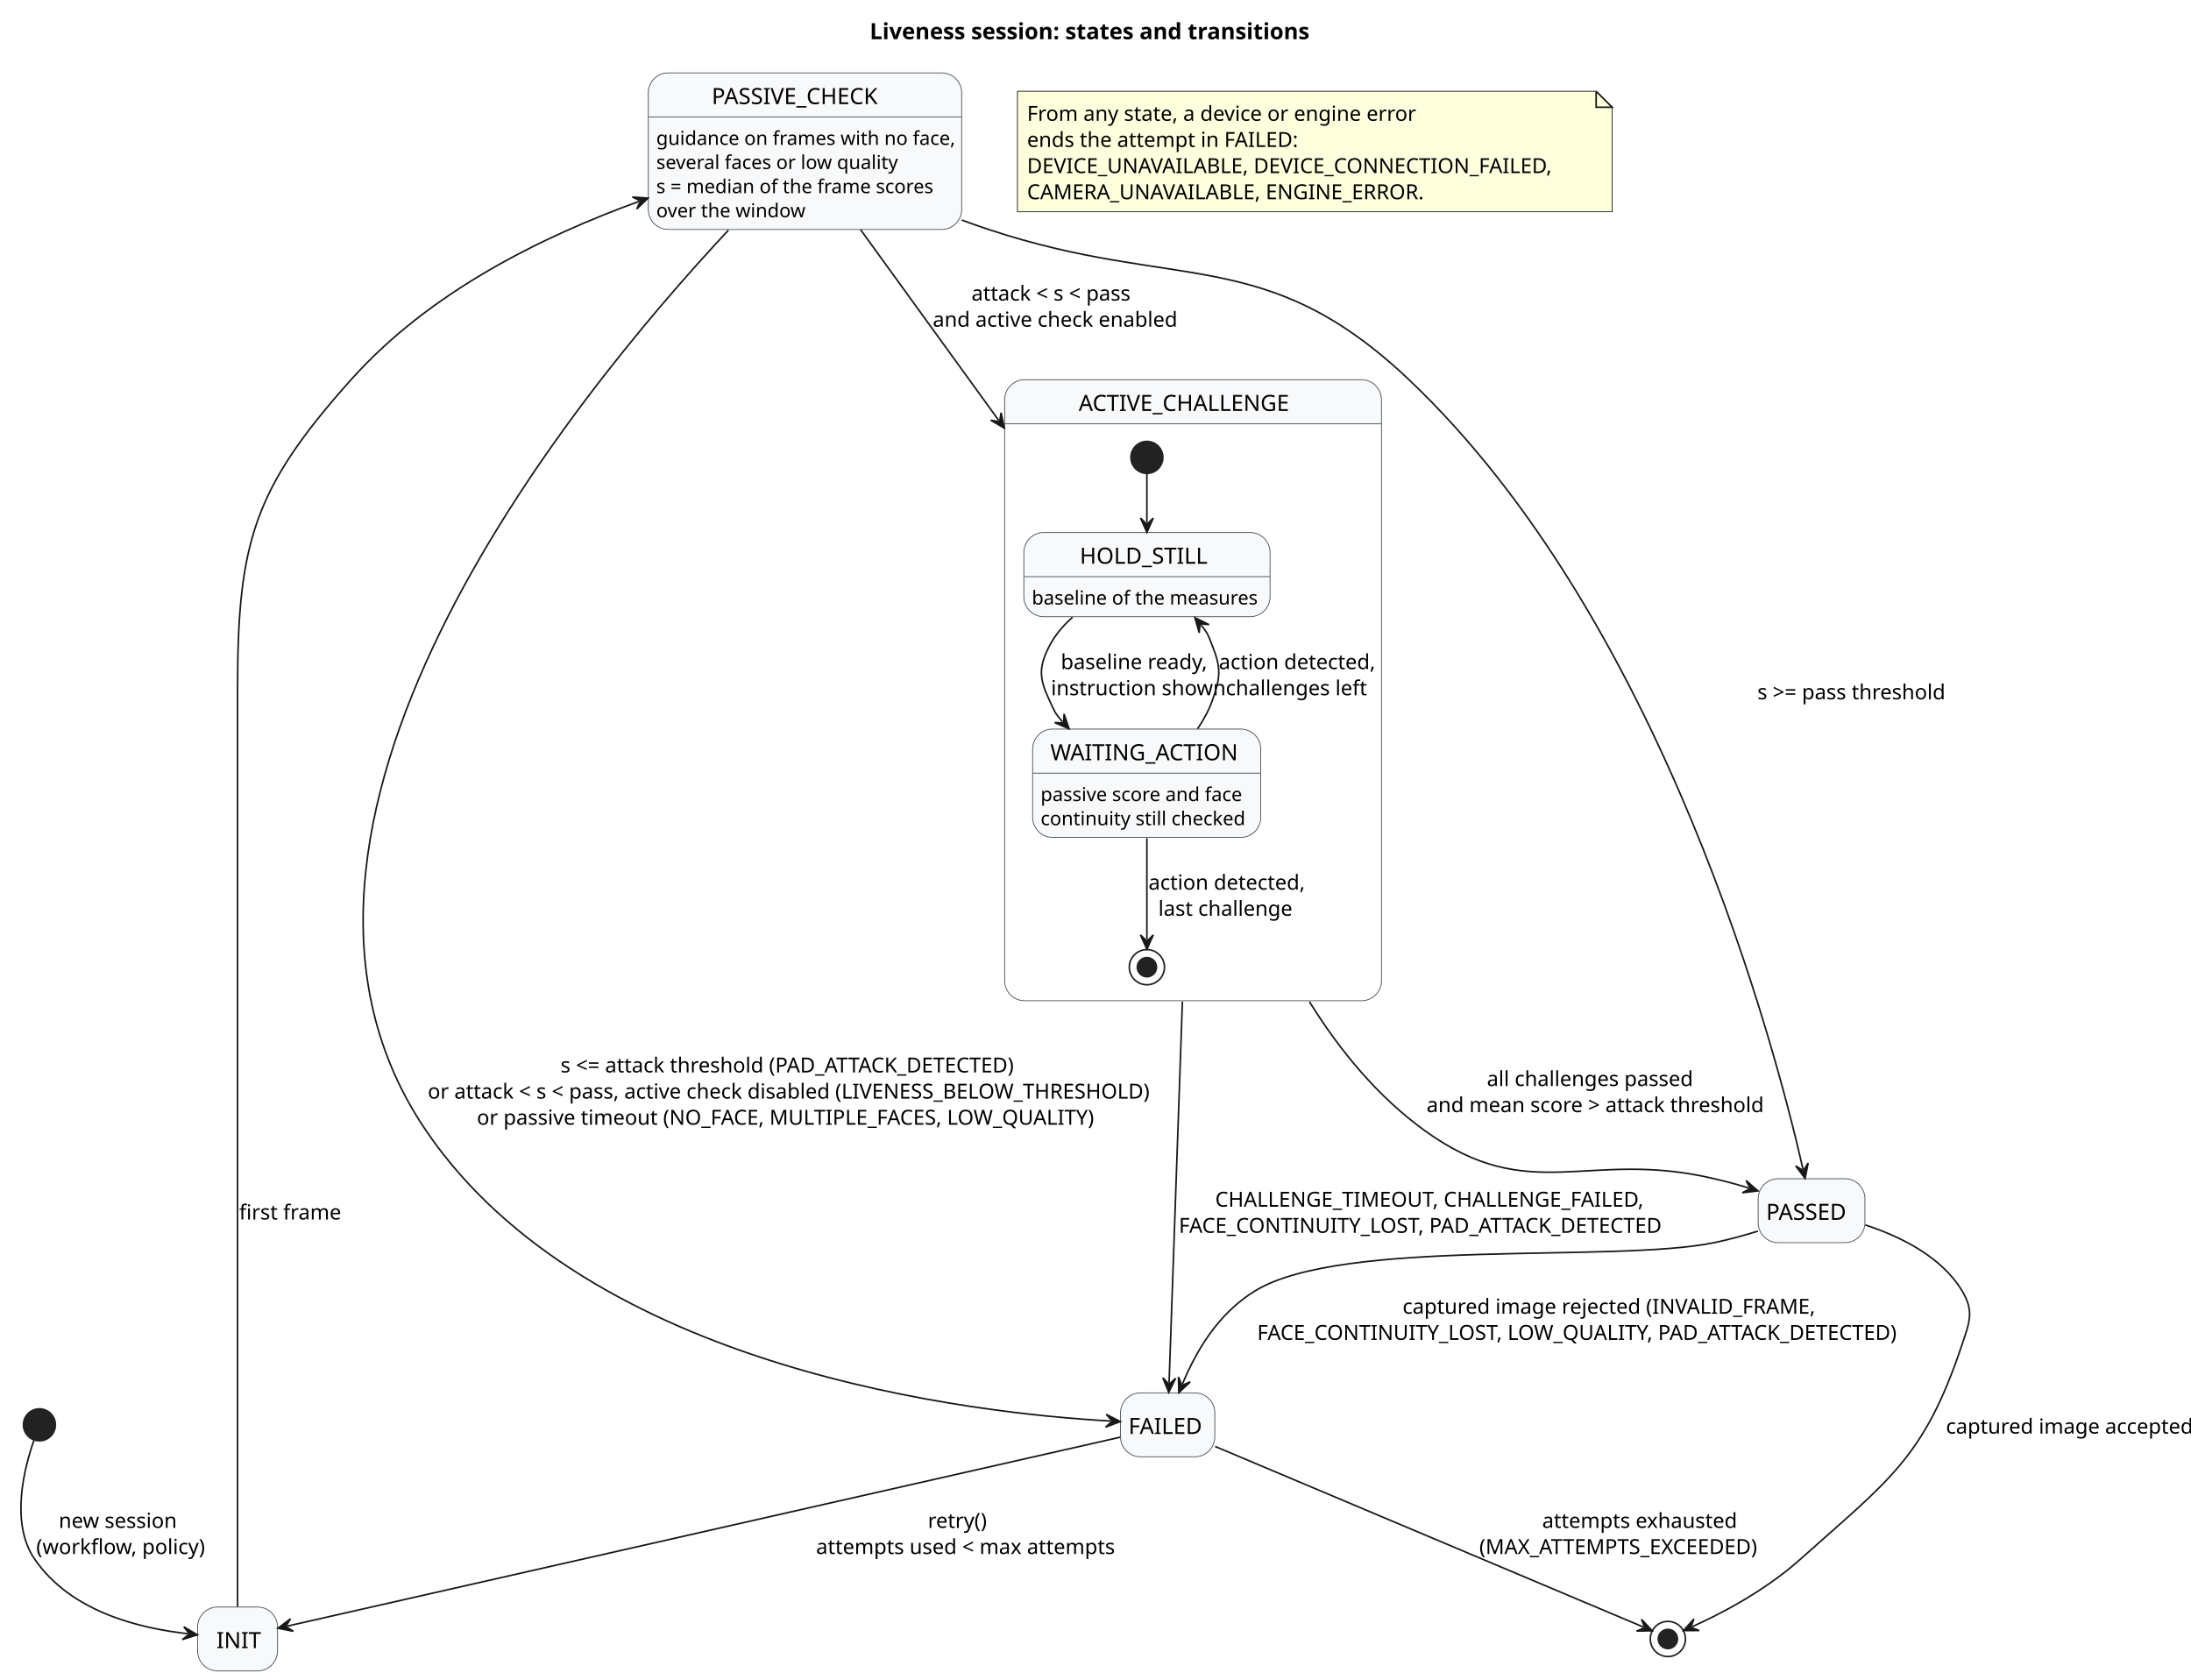
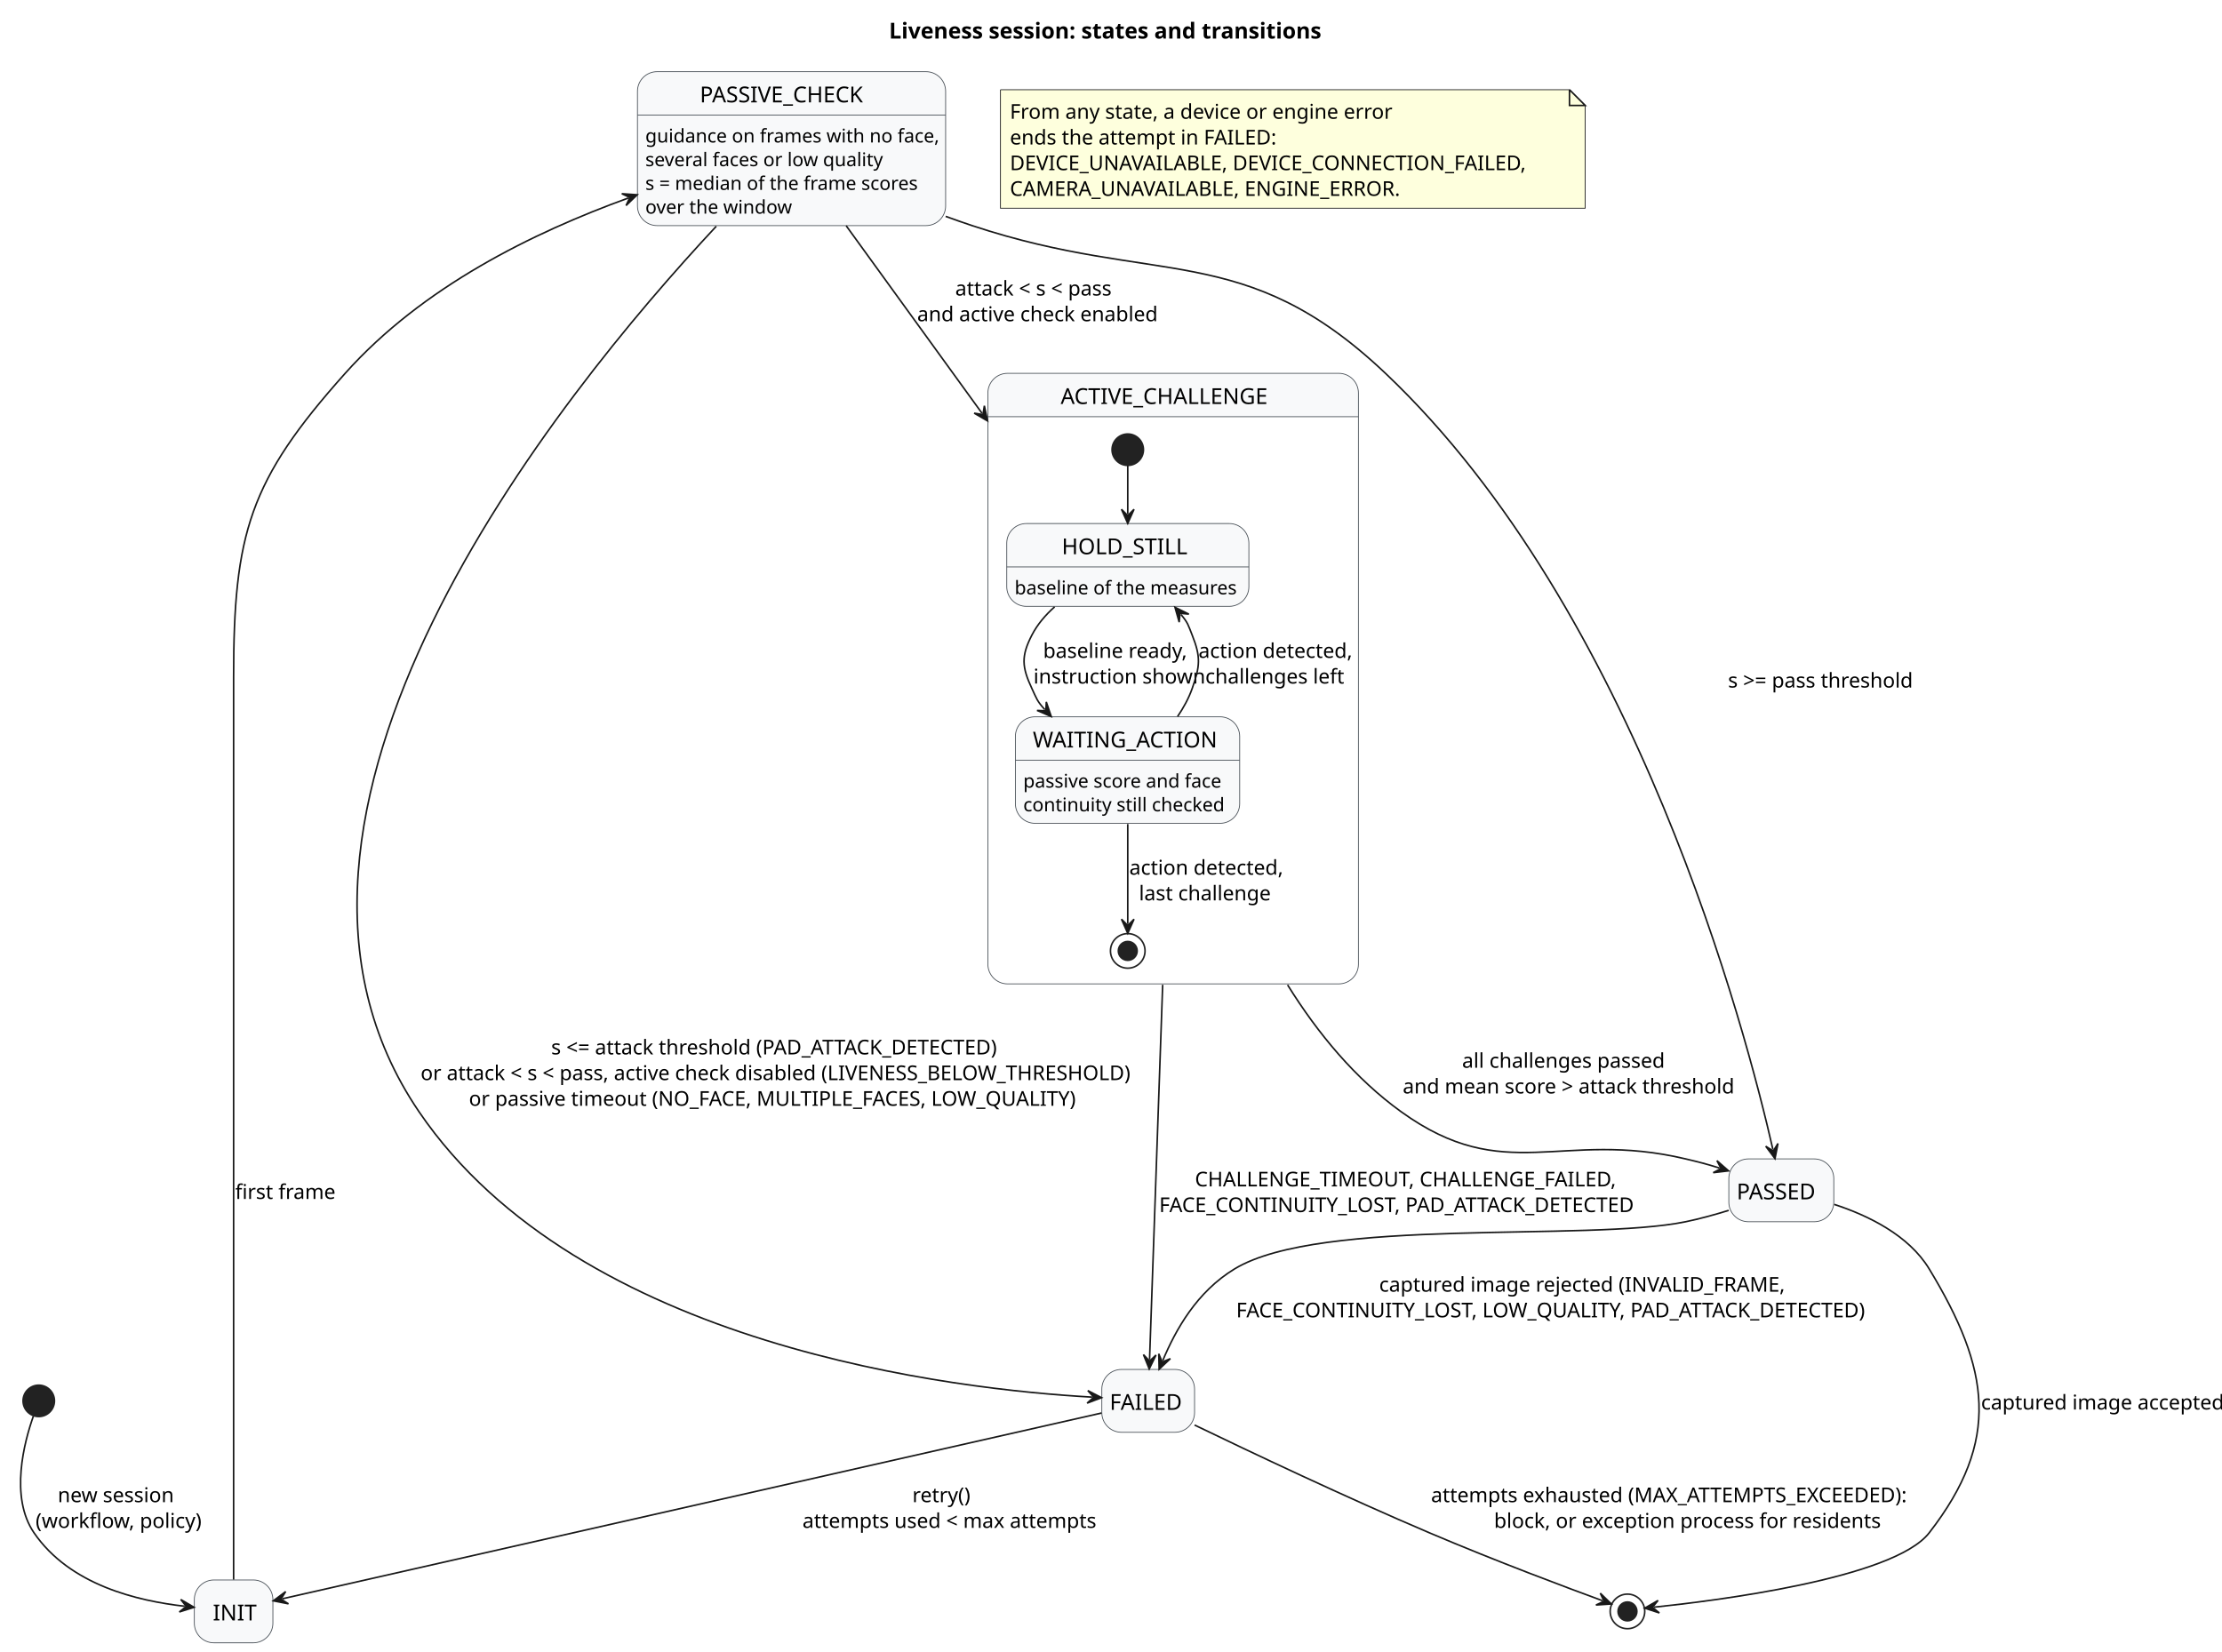
- <svg xmlns="http://www.w3.org/2000/svg" contentStyleType="text/css" data-diagram-type="STATE" height="1051px" preserveAspectRatio="none" style="width:1371px;height:1051px;background:#FFFFFF;" version="1.1" viewBox="0 0 1371 1051" width="1371px" zoomAndPan="magnify">
+ <svg xmlns="http://www.w3.org/2000/svg" contentStyleType="text/css" data-diagram-type="STATE" height="1051px" preserveAspectRatio="none" style="width:1414px;height:1051px;background:#FFFFFF;" version="1.1" viewBox="0 0 1414 1051" width="1414px" zoomAndPan="magnify">
  <defs />
  <g>
    <g class="title" data-source-line="12">
-       <text fill="#000000" font-family="sans-serif" font-size="14" font-weight="bold" lengthAdjust="spacing" textLength="269.206" x="544.219" y="24.533">Liveness session: states and transitions</text>
+       <text fill="#000000" font-family="sans-serif" font-size="14" font-weight="bold" lengthAdjust="spacing" textLength="269.206" x="565.719" y="24.533">Liveness session: states and transitions</text>
    </g>
    <g class="entity" data-qualified-name="PASSIVE_CHECK" id="ent0002">
      <rect fill="#F8F9FA" height="97.984" rx="12.5" ry="12.5" style="stroke:#495057;stroke-width:0.5;" width="196.103" x="405.66" y="45.609" />
      <line style="stroke:#495057;stroke-width:0.5;" x1="405.66" x2="601.764" y1="73.219" y2="73.219" />
      <text fill="#000000" font-family="sans-serif" font-size="14" lengthAdjust="spacing" textLength="116.71" x="445.357" y="65.143">PASSIVE_CHECK</text>
      <text fill="#000000" font-family="sans-serif" font-size="12" lengthAdjust="spacing" textLength="176.103" x="410.66" y="90.676">guidance on frames with no face,</text>
      <text fill="#000000" font-family="sans-serif" font-size="12" lengthAdjust="spacing" textLength="144.065" x="410.66" y="105.769">several faces or low quality</text>
      <text fill="#000000" font-family="sans-serif" font-size="12" lengthAdjust="spacing" textLength="165.076" x="410.66" y="120.863">s = median of the frame scores</text>
      <text fill="#000000" font-family="sans-serif" font-size="12" lengthAdjust="spacing" textLength="86.713" x="410.66" y="135.957">over the window</text>
    </g>
    <path d="M641.16,237.609 L851.947,237.609 A12.5,12.5 0 0 1 864.447,250.109 L864.447,265.219 L628.66,265.219 L628.66,250.109 A12.5,12.5 0 0 1 641.16,237.609" fill="#F8F9FA" />
    <rect fill="none" height="388.609" rx="12.5" ry="12.5" style="stroke:#495057;stroke-width:0.5;" width="235.787" x="628.66" y="237.609" />
    <line style="stroke:#495057;stroke-width:0.5;" x1="628.66" x2="864.447" y1="265.219" y2="265.219" />
    <text fill="#000000" font-family="sans-serif" font-size="14" lengthAdjust="spacing" textLength="143.158" x="674.975" y="257.143">ACTIVE_CHALLENGE</text>
    <g class="entity" data-qualified-name="ACTIVE_CHALLENGE.HOLD_STILL" id="ent0004">
      <rect fill="#F8F9FA" height="52.703" rx="12.5" ry="12.5" style="stroke:#495057;stroke-width:0.5;" width="154.08" x="640.66" y="333.219" />
      <line style="stroke:#495057;stroke-width:0.5;" x1="640.66" x2="794.74" y1="360.828" y2="360.828" />
      <text fill="#000000" font-family="sans-serif" font-size="14" lengthAdjust="spacing" textLength="84.034" x="675.683" y="352.752">HOLD_STILL</text>
      <text fill="#000000" font-family="sans-serif" font-size="12" lengthAdjust="spacing" textLength="134.08" x="645.66" y="378.285">baseline of the measures</text>
    </g>
    <g class="entity" data-qualified-name="ACTIVE_CHALLENGE.WAITING_ACTION" id="ent0005">
      <rect fill="#F8F9FA" height="67.797" rx="12.5" ry="12.5" style="stroke:#495057;stroke-width:0.5;" width="142.736" x="646.16" y="456.219" />
      <line style="stroke:#495057;stroke-width:0.5;" x1="646.16" x2="788.896" y1="483.828" y2="483.828" />
      <text fill="#000000" font-family="sans-serif" font-size="14" lengthAdjust="spacing" textLength="120.559" x="657.249" y="475.752">WAITING_ACTION</text>
      <text fill="#000000" font-family="sans-serif" font-size="12" lengthAdjust="spacing" textLength="122.736" x="651.16" y="501.285">passive score and face</text>
      <text fill="#000000" font-family="sans-serif" font-size="12" lengthAdjust="spacing" textLength="119.391" x="651.16" y="516.379">continuity still checked</text>
    </g>
    <g class="start_entity" data-qualified-name="ACTIVE_CHALLENGE..start.ACTIVE_CHALLENGE" data-source-line="25" id="ent0011">
      <ellipse cx="717.66" cy="286.219" fill="#222222" rx="10" ry="10" style="stroke:#222222;stroke-width:1;" />
    </g>
    <g class="end_entity" data-qualified-name="ACTIVE_CHALLENGE..end.ACTIVE_CHALLENGE" data-source-line="30" id="ent0015">
      <ellipse cx="717.66" cy="605.219" fill="none" rx="11" ry="11" style="stroke:#222222;stroke-width:1;" />
      <ellipse cx="717.66" cy="605.219" fill="#222222" rx="6" ry="6" style="stroke:#222222;stroke-width:1;" />
    </g>
    <g class="link" data-entity-1="ent0011" data-entity-2="ent0004" data-link-type="dependency" data-source-line="25" id="lnk12">
      <path d="M717.66,296.279 C717.66,305.519 717.66,314.299 717.66,327.149" fill="none" id="*start*ACTIVE_CHALLENGE-to-HOLD_STILL" style="stroke:#181818;stroke-width:1;" />
      <polygon fill="#181818" points="717.66,333.149,721.66,324.149,717.66,328.149,713.66,324.149,717.66,333.149" style="stroke:#181818;stroke-width:1;" />
    </g>
    <g class="link" data-entity-1="ent0004" data-entity-2="ent0005" data-link-type="dependency" data-source-line="27" id="lnk13">
      <path d="M671.13,386.229 C665.31,391.409 660.17,397.399 656.66,404.219 C649.74,417.649 650.26,424.529 656.66,438.219 C659.7,444.719 659.953,446.277 664.913,451.657" fill="none" id="HOLD_STILL-to-WAITING_ACTION" style="stroke:#181818;stroke-width:1;" />
      <polygon fill="#181818" points="668.98,456.069,665.821,446.74,665.591,452.393,659.939,452.163,668.98,456.069" style="stroke:#181818;stroke-width:1;" />
      <text fill="#000000" font-family="sans-serif" font-size="13" lengthAdjust="spacing" textLength="88.169" x="663.795" y="418.714">baseline ready,</text>
      <text fill="#000000" font-family="sans-serif" font-size="13" lengthAdjust="spacing" textLength="100.439" x="657.66" y="435.065">instruction shown</text>
    </g>
    <g class="link" data-entity-1="ent0005" data-entity-2="ent0004" data-link-type="dependency" data-source-line="29" id="lnk14">
      <path d="M749.37,456.039 C753.17,450.449 756.47,444.439 758.66,438.219 C763.68,423.969 764.24,418.259 758.66,404.219 C756.13,397.849 756.023,396.487 751.553,391.127" fill="none" id="WAITING_ACTION-to-HOLD_STILL" style="stroke:#181818;stroke-width:1;" />
      <polygon fill="#181818" points="747.71,386.519,750.402,395.993,750.912,390.359,756.546,390.869,747.71,386.519" style="stroke:#181818;stroke-width:1;" />
      <text fill="#000000" font-family="sans-serif" font-size="13" lengthAdjust="spacing" textLength="91.787" x="762.66" y="418.714">action detected,</text>
      <text fill="#000000" font-family="sans-serif" font-size="13" lengthAdjust="spacing" textLength="83.11" x="766.999" y="435.065">challenges left</text>
    </g>
    <g class="link" data-entity-1="ent0005" data-entity-2="ent0015" data-link-type="dependency" data-source-line="30" id="lnk16">
      <path d="M717.66,524.509 C717.66,548.209 717.66,572.499 717.66,588.029" fill="none" id="WAITING_ACTION-to-*end*ACTIVE_CHALLENGE" style="stroke:#181818;stroke-width:1;" />
      <polygon fill="#181818" points="717.66,594.029,721.66,585.029,717.66,589.029,713.66,585.029,717.66,594.029" style="stroke:#181818;stroke-width:1;" />
      <text fill="#000000" font-family="sans-serif" font-size="13" lengthAdjust="spacing" textLength="91.787" x="718.66" y="556.714">action detected,</text>
      <text fill="#000000" font-family="sans-serif" font-size="13" lengthAdjust="spacing" textLength="79.498" x="724.804" y="573.065">last challenge</text>
    </g>
    <g class="entity" data-qualified-name="devices" data-source-line="42" id="ent0006">
      <path d="M636.66,57.109 L636.66,132.516 L1008.762,132.516 L1008.762,67.109 L998.762,57.109 L636.66,57.109" fill="#FEFFDD" style="stroke:#181818;stroke-width:0.5;" />
      <path d="M998.762,57.109 L998.762,67.109 L1008.762,67.109 L998.762,57.109" fill="#FEFFDD" style="stroke:#181818;stroke-width:1;" />
      <text fill="#000000" font-family="sans-serif" font-size="13" lengthAdjust="spacing" textLength="231.22" x="642.66" y="75.605">From any state, a device or engine error</text>
      <text fill="#000000" font-family="sans-serif" font-size="13" lengthAdjust="spacing" textLength="163.306" x="642.66" y="91.956">ends the attempt in FAILED:</text>
      <text fill="#000000" font-family="sans-serif" font-size="13" lengthAdjust="spacing" textLength="351.102" x="642.66" y="108.308">DEVICE_UNAVAILABLE, DEVICE_CONNECTION_FAILED,</text>
      <text fill="#000000" font-family="sans-serif" font-size="13" lengthAdjust="spacing" textLength="266.576" x="642.66" y="124.659">CAMERA_UNAVAILABLE, ENGINE_ERROR.</text>
    </g>
    <g class="start_entity" data-qualified-name=".start." data-source-line="14" id="ent0002">
      <ellipse cx="24.66" cy="891.609" fill="#222222" rx="10" ry="10" style="stroke:#222222;stroke-width:1;" />
    </g>
    <rect fill="#F8F9FA" height="40" rx="12.5" ry="12.5" style="stroke:#495057;stroke-width:0.5;" width="50" x="123.66" y="1005.609" />
    <text fill="#000000" font-family="sans-serif" font-size="14" lengthAdjust="spacing" textLength="26.441" x="135.439" y="1031.338">INIT</text>
    <rect fill="#F8F9FA" height="40" rx="12.5" ry="12.5" style="stroke:#495057;stroke-width:0.5;" width="66.8" x="1100.16" y="737.609" />
    <text fill="#000000" font-family="sans-serif" font-size="14" lengthAdjust="spacing" textLength="56.8" x="1105.16" y="763.338">PASSED</text>
    <rect fill="#F8F9FA" height="40" rx="12.5" ry="12.5" style="stroke:#495057;stroke-width:0.5;" width="59.014" x="701.16" y="871.609" />
    <text fill="#000000" font-family="sans-serif" font-size="14" lengthAdjust="spacing" textLength="49.014" x="706.16" y="897.338">FAILED</text>
    <g class="end_entity" data-qualified-name=".end." data-source-line="36" id="ent0019">
-       <ellipse cx="1043.66" cy="1025.609" fill="none" rx="11" ry="11" style="stroke:#222222;stroke-width:1;" />
-       <ellipse cx="1043.66" cy="1025.609" fill="#222222" rx="6" ry="6" style="stroke:#222222;stroke-width:1;" />
+       <ellipse cx="1035.66" cy="1025.609" fill="none" rx="11" ry="11" style="stroke:#222222;stroke-width:1;" />
+       <ellipse cx="1035.66" cy="1025.609" fill="#222222" rx="6" ry="6" style="stroke:#222222;stroke-width:1;" />
    </g>
    <g class="link" data-entity-1="ent0002" data-entity-2="ent0003" data-link-type="dependency" data-source-line="14" id="lnk4">
      <path d="M21.25,901.299 C15.51,917.509 6,952.779 21.66,975.609 C44.52,1008.929 87.538,1018.922 117.548,1022.332" fill="none" id="*start*-to-INIT" style="stroke:#181818;stroke-width:1;" />
      <polygon fill="#181818" points="123.51,1023.009,115.019,1018.019,118.542,1022.445,114.116,1025.968,123.51,1023.009" style="stroke:#181818;stroke-width:1;" />
      <text fill="#000000" font-family="sans-serif" font-size="13" lengthAdjust="spacing" textLength="71.538" x="36.733" y="956.105">new session</text>
      <text fill="#000000" font-family="sans-serif" font-size="13" lengthAdjust="spacing" textLength="99.684" x="22.66" y="972.456">(workflow, policy)</text>
    </g>
    <g class="link" data-entity-1="ent0003" data-entity-2="ent0002" data-link-type="dependency" data-source-line="15" id="lnk5">
      <path d="M148.66,1005.369 C148.66,979.669 148.66,932.709 148.66,892.609 C148.66,431.109 148.66,431.109 148.66,431.109 C148.66,339.499 158.61,305.909 219.66,237.609 C268.98,182.429 339.031,148.129 399.871,126.019" fill="none" id="INIT-to-PASSIVE_CHECK" style="stroke:#181818;stroke-width:1;" />
      <polygon fill="#181818" points="405.51,123.969,395.685,123.284,400.811,125.677,398.418,130.803,405.51,123.969" style="stroke:#181818;stroke-width:1;" />
      <text fill="#000000" font-family="sans-serif" font-size="13" lengthAdjust="spacing" textLength="57.783" x="149.66" y="763.105">first frame</text>
    </g>
    <g class="link" data-entity-1="ent0002" data-entity-2="ent0006" data-link-type="dependency" data-source-line="20" id="lnk7">
      <path d="M601.78,137.709 C607.46,139.789 613.11,141.769 618.66,143.609 C736.48,182.679 791.58,152.209 881.66,237.609 C1041.39,389.049 1111.249,657.069 1128.209,731.599" fill="none" id="PASSIVE_CHECK-to-PASSED" style="stroke:#181818;stroke-width:1;" />
      <polygon fill="#181818" points="1129.54,737.449,1131.443,727.786,1128.431,732.574,1123.643,729.561,1129.54,737.449" style="stroke:#181818;stroke-width:1;" />
      <text fill="#000000" font-family="sans-serif" font-size="13" lengthAdjust="spacing" textLength="113.458" x="1099.66" y="437.604">s &gt;= pass threshold</text>
    </g>
    <g class="link" data-entity-1="ent0002" data-entity-2="ent0003" data-link-type="dependency" data-source-line="21" id="lnk8">
      <path d="M538.47,143.679 C562.36,176.659 592.051,217.65 624.931,263.05" fill="none" id="PASSIVE_CHECK-to-ACTIVE_CHALLENGE" style="stroke:#181818;stroke-width:1;" />
      <polygon fill="#181818" points="628.45,267.909,626.411,258.274,625.517,263.86,619.931,262.966,628.45,267.909" style="stroke:#181818;stroke-width:1;" />
      <text fill="#000000" font-family="sans-serif" font-size="13" lengthAdjust="spacing" textLength="98.274" x="607.88" y="188.105">attack &lt; s &lt; pass</text>
      <text fill="#000000" font-family="sans-serif" font-size="13" lengthAdjust="spacing" textLength="146.713" x="583.66" y="204.456">and active check enabled</text>
    </g>
    <g class="link" data-entity-1="ent0002" data-entity-2="ent0009" data-link-type="dependency" data-source-line="22" id="lnk10">
      <path d="M455.81,144.019 C354.68,252.319 138.61,519.459 266.66,707.609 C368.97,857.949 609.669,884.443 695.019,889.233" fill="none" id="PASSIVE_CHECK-to-FAILED" style="stroke:#181818;stroke-width:1;" />
      <polygon fill="#181818" points="701.01,889.569,692.248,885.071,696.018,889.289,691.8,893.059,701.01,889.569" style="stroke:#181818;stroke-width:1;" />
      <text fill="#000000" font-family="sans-serif" font-size="13" lengthAdjust="spacing" textLength="295.483" x="350.76" y="671.105">s &lt;= attack threshold (PAD_ATTACK_DETECTED)</text>
      <text fill="#000000" font-family="sans-serif" font-size="13" lengthAdjust="spacing" textLength="461.684" x="267.66" y="687.456">or attack &lt; s &lt; pass, active check disabled (LIVENESS_BELOW_THRESHOLD)</text>
      <text fill="#000000" font-family="sans-serif" font-size="13" lengthAdjust="spacing" textLength="400.22" x="298.392" y="703.808">or passive timeout (NO_FACE, MULTIPLE_FACES, LOW_QUALITY)</text>
    </g>
    <g class="link" data-entity-1="ent0003" data-entity-2="ent0006" data-link-type="dependency" data-source-line="33" id="lnk17">
      <path d="M819.37,626.869 C838.65,657.849 862.47,686.569 891.66,707.609 C957.81,755.289 993.32,718.769 1072.66,737.609 C1081.61,739.739 1085.45,740.701 1094.28,743.441" fill="none" id="ACTIVE_CHALLENGE-to-PASSED" style="stroke:#181818;stroke-width:1;" />
      <polygon fill="#181818" points="1100.01,745.219,1092.6,738.732,1095.235,743.737,1090.229,746.372,1100.01,745.219" style="stroke:#181818;stroke-width:1;" />
      <text fill="#000000" font-family="sans-serif" font-size="13" lengthAdjust="spacing" textLength="124.306" x="930.413" y="679.605">all challenges passed</text>
      <text fill="#000000" font-family="sans-serif" font-size="13" lengthAdjust="spacing" textLength="199.811" x="892.66" y="695.956">and mean score &gt; attack threshold</text>
    </g>
    <g class="link" data-entity-1="ent0003" data-entity-2="ent0009" data-link-type="dependency" data-source-line="34" id="lnk18">
      <path d="M739.88,626.799 C736.5,723.549 733.031,822.873 731.541,865.303" fill="none" id="ACTIVE_CHALLENGE-to-FAILED" style="stroke:#181818;stroke-width:1;" />
      <polygon fill="#181818" points="731.33,871.299,735.643,862.445,731.505,866.303,727.648,862.164,731.33,871.299" style="stroke:#181818;stroke-width:1;" />
      <text fill="#000000" font-family="sans-serif" font-size="13" lengthAdjust="spacing" textLength="286.8" x="760.4" y="755.105">CHALLENGE_TIMEOUT, CHALLENGE_FAILED,</text>
      <text fill="#000000" font-family="sans-serif" font-size="13" lengthAdjust="spacing" textLength="332.281" x="737.66" y="771.456">FACE_CONTINUITY_LOST, PAD_ATTACK_DETECTED</text>
    </g>
    <g class="link" data-entity-1="ent0006" data-entity-2="ent0019" data-link-type="dependency" data-source-line="36" id="lnk20">
-       <path d="M1167.23,766.559 C1188.58,773.529 1214.58,786.049 1227.66,807.609 C1235.49,820.529 1232.45,827.279 1227.66,841.609 C1203.99,912.329 1182.27,925.929 1126.66,975.609 C1103.32,996.459 1075.258,1010.519 1058.878,1017.919" fill="none" id="PASSED-to-*end*" style="stroke:#181818;stroke-width:1;" />
-       <polygon fill="#181818" points="1053.41,1020.389,1063.259,1020.329,1057.967,1018.331,1059.965,1013.039,1053.41,1020.389" style="stroke:#181818;stroke-width:1;" />
-       <text fill="#000000" font-family="sans-serif" font-size="13" lengthAdjust="spacing" textLength="145.983" x="1217.66" y="897.105">captured image accepted</text>
+       <path d="M1167.23,766.559 C1188.58,773.529 1214.58,786.049 1227.66,807.609 C1266.37,871.449 1273.46,916.649 1227.66,975.609 C1204.86,1004.949 1089.818,1019.038 1052.558,1022.918" fill="none" id="PASSED-to-*end*" style="stroke:#181818;stroke-width:1;" />
+       <polygon fill="#181818" points="1046.59,1023.539,1055.956,1026.586,1051.563,1023.021,1055.127,1018.629,1046.59,1023.539" style="stroke:#181818;stroke-width:1;" />
+       <text fill="#000000" font-family="sans-serif" font-size="13" lengthAdjust="spacing" textLength="145.983" x="1260.66" y="897.105">captured image accepted</text>
    </g>
    <g class="link" data-entity-1="ent0006" data-entity-2="ent0009" data-link-type="dependency" data-source-line="37" id="lnk21">
      <path d="M1100.09,770.369 C1091.26,773.099 1081.67,775.749 1072.66,777.609 C1009.85,790.539 840.5,774.369 785.66,807.609 C761.56,822.209 748.171,846.336 739.941,865.956" fill="none" id="PASSED-to-FAILED" style="stroke:#181818;stroke-width:1;" />
      <polygon fill="#181818" points="737.62,871.489,744.79,864.737,739.554,866.879,737.413,861.643,737.62,871.489" style="stroke:#181818;stroke-width:1;" />
      <text fill="#000000" font-family="sans-serif" font-size="13" lengthAdjust="spacing" textLength="254.325" x="877.647" y="822.105">captured image rejected (INVALID_FRAME,</text>
      <text fill="#000000" font-family="sans-serif" font-size="13" lengthAdjust="spacing" textLength="436.3" x="786.66" y="838.456">FACE_CONTINUITY_LOST, LOW_QUALITY, PAD_ATTACK_DETECTED)</text>
    </g>
    <g class="link" data-entity-1="ent0009" data-entity-2="ent0003" data-link-type="dependency" data-source-line="38" id="lnk22">
      <path d="M701,899.339 C599.65,922.319 274.062,996.173 179.751,1017.553" fill="none" id="FAILED-to-INIT" style="stroke:#181818;stroke-width:1;" />
      <polygon fill="#181818" points="173.9,1018.879,183.562,1020.791,178.776,1017.774,181.793,1012.989,173.9,1018.879" style="stroke:#181818;stroke-width:1;" />
      <text fill="#000000" font-family="sans-serif" font-size="13" lengthAdjust="spacing" textLength="34.658" x="580.579" y="956.105">retry()</text>
      <text fill="#000000" font-family="sans-serif" font-size="13" lengthAdjust="spacing" textLength="174.497" x="510.66" y="972.456">attempts used &lt; max attempts</text>
    </g>
    <g class="link" data-entity-1="ent0009" data-entity-2="ent0019" data-link-type="dependency" data-source-line="39" id="lnk23">
-       <path d="M760.39,905.149 C828.29,933.779 986.611,1000.558 1028.331,1018.148" fill="none" id="FAILED-to-*end*" style="stroke:#181818;stroke-width:1;" />
-       <polygon fill="#181818" points="1033.86,1020.479,1027.121,1013.297,1029.253,1018.537,1024.013,1020.669,1033.86,1020.479" style="stroke:#181818;stroke-width:1;" />
-       <text fill="#000000" font-family="sans-serif" font-size="13" lengthAdjust="spacing" textLength="113.458" x="965.003" y="956.105">attempts exhausted</text>
-       <text fill="#000000" font-family="sans-serif" font-size="13" lengthAdjust="spacing" textLength="192.144" x="925.66" y="972.456">(MAX_ATTEMPTS_EXCEEDED)</text>
+       <path d="M760.17,906.989 C795.45,924.019 856.39,952.929 909.66,975.609 C952.2,993.719 998.247,1010.913 1019.807,1018.823" fill="none" id="FAILED-to-*end*" style="stroke:#181818;stroke-width:1;" />
+       <polygon fill="#181818" points="1025.44,1020.889,1018.368,1014.034,1020.746,1019.167,1015.613,1021.545,1025.44,1020.889" style="stroke:#181818;stroke-width:1;" />
+       <text fill="#000000" font-family="sans-serif" font-size="13" lengthAdjust="spacing" textLength="312.825" x="910.66" y="956.105">attempts exhausted (MAX_ATTEMPTS_EXCEEDED):</text>
+       <text fill="#000000" font-family="sans-serif" font-size="13" lengthAdjust="spacing" textLength="232.667" x="950.739" y="972.456">block, or exception process for residents</text>
    </g>
  </g>
</svg>
